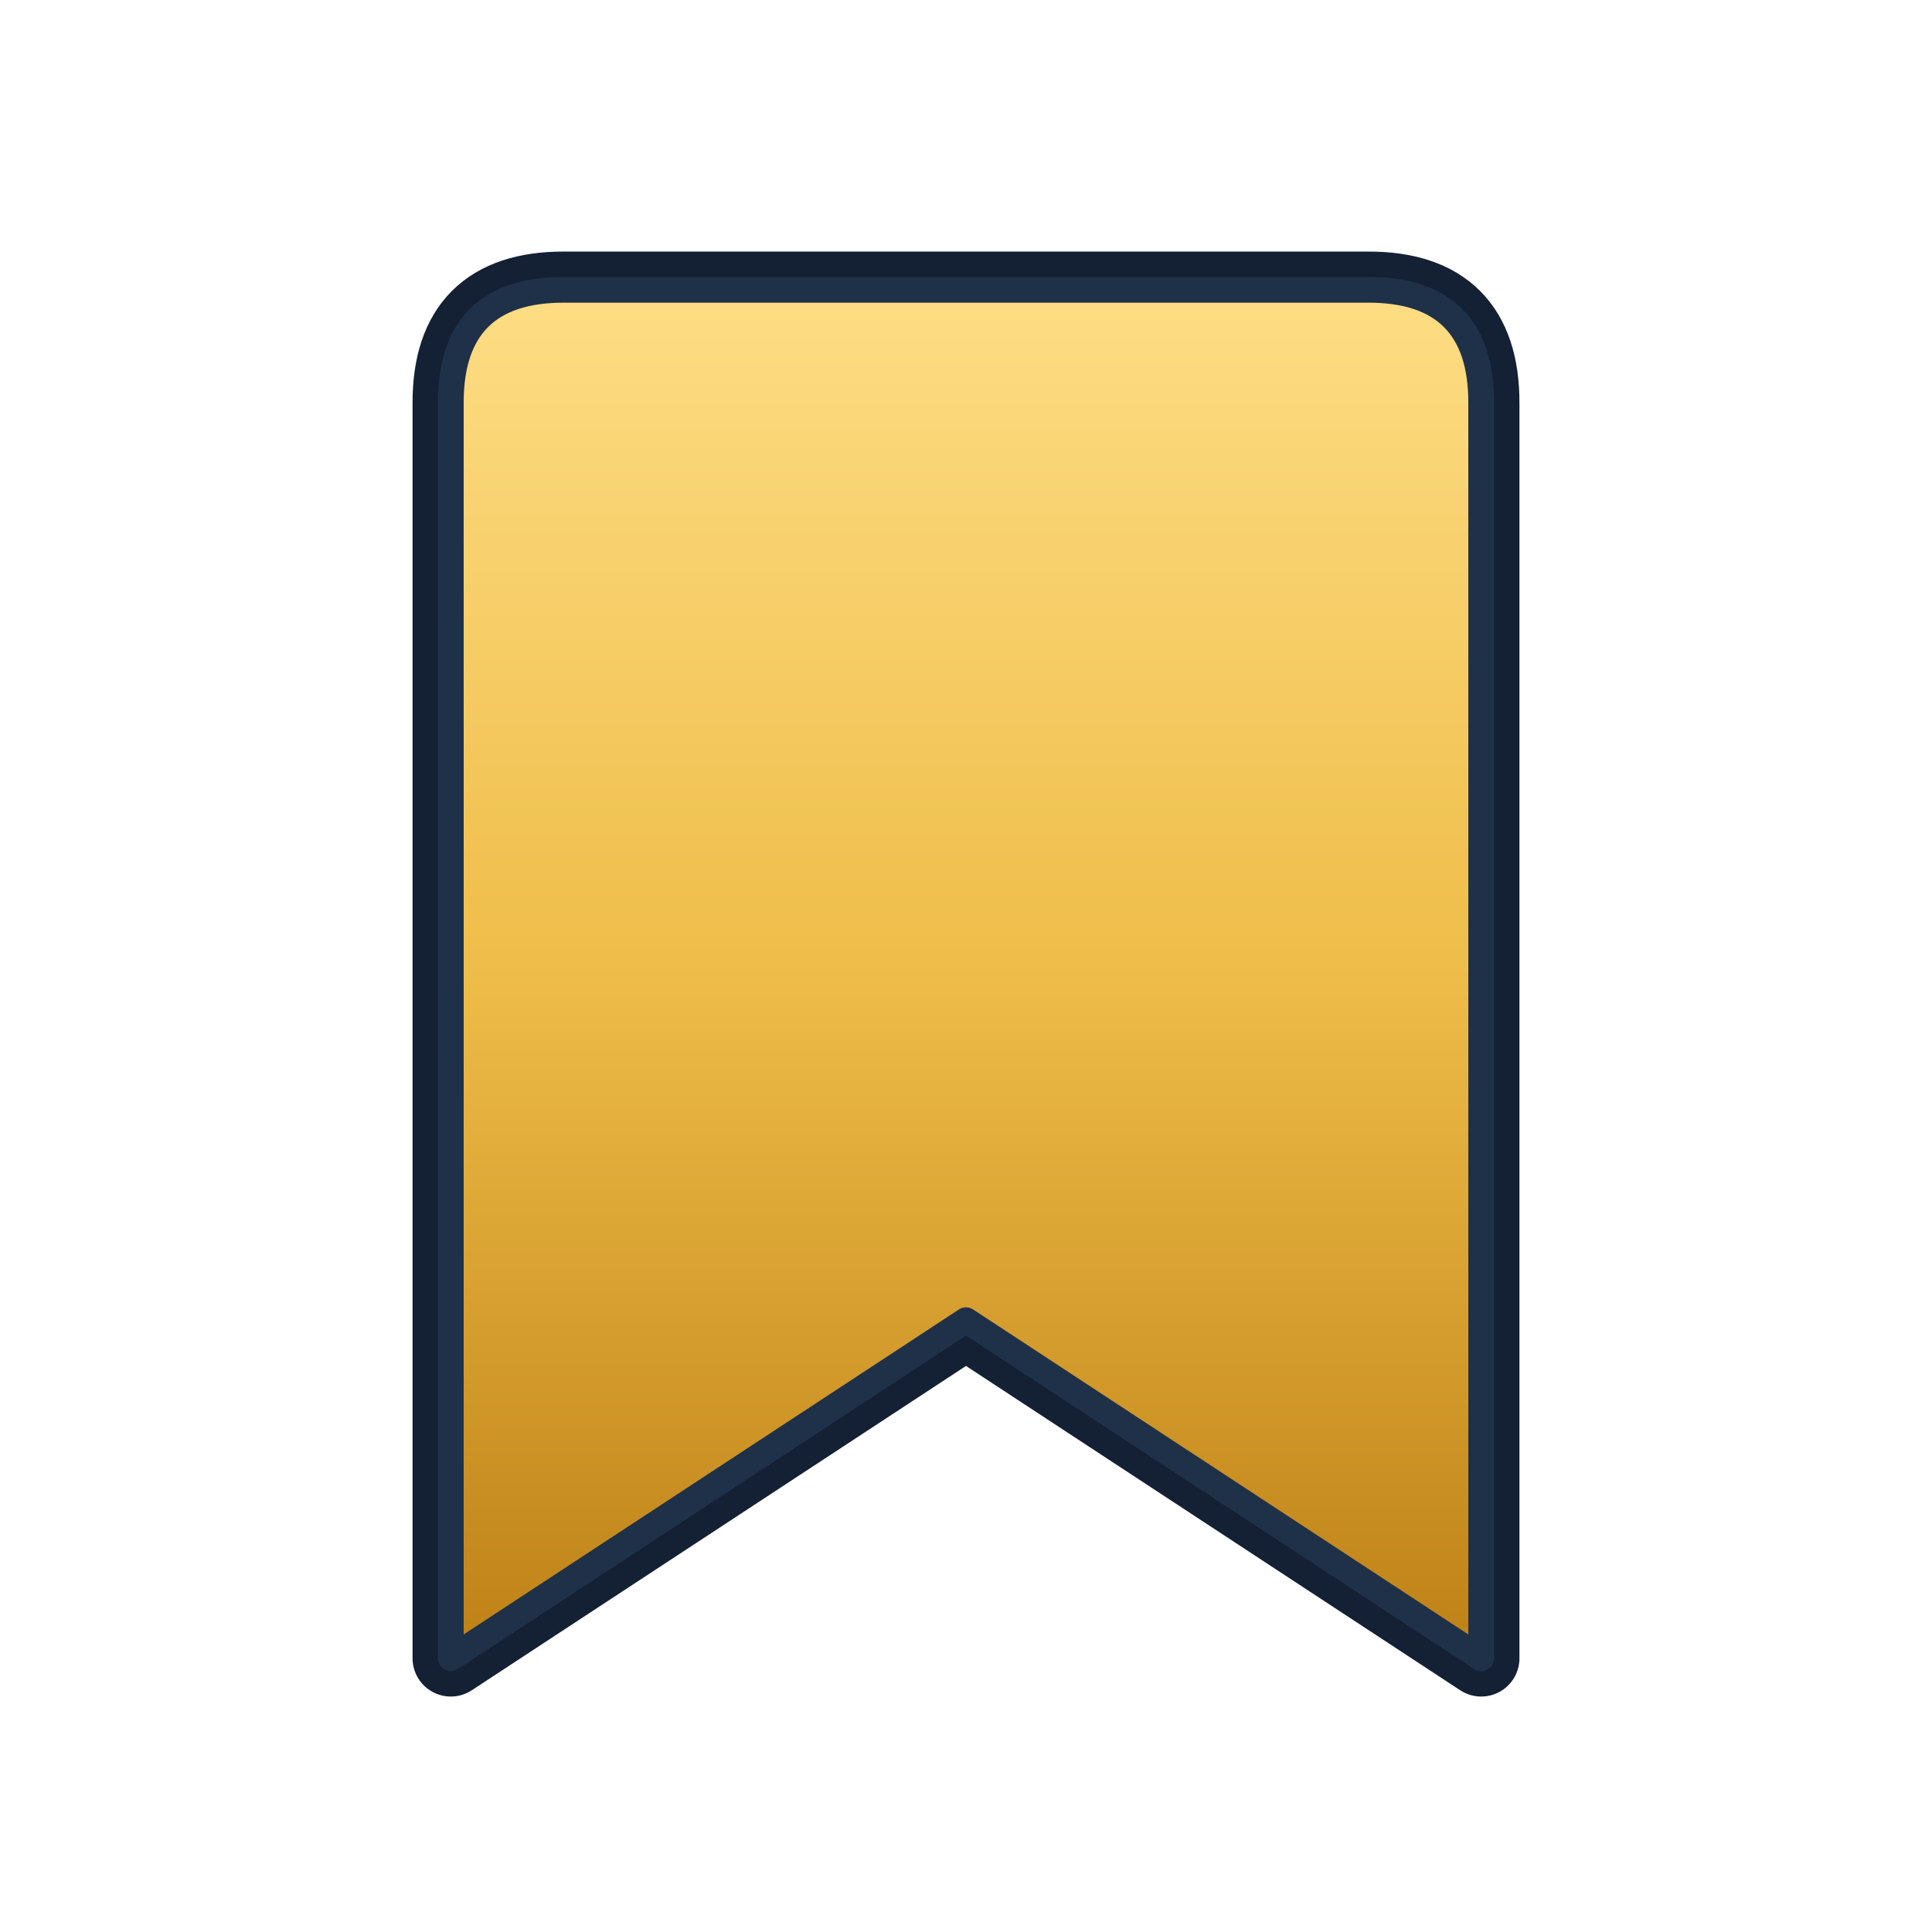
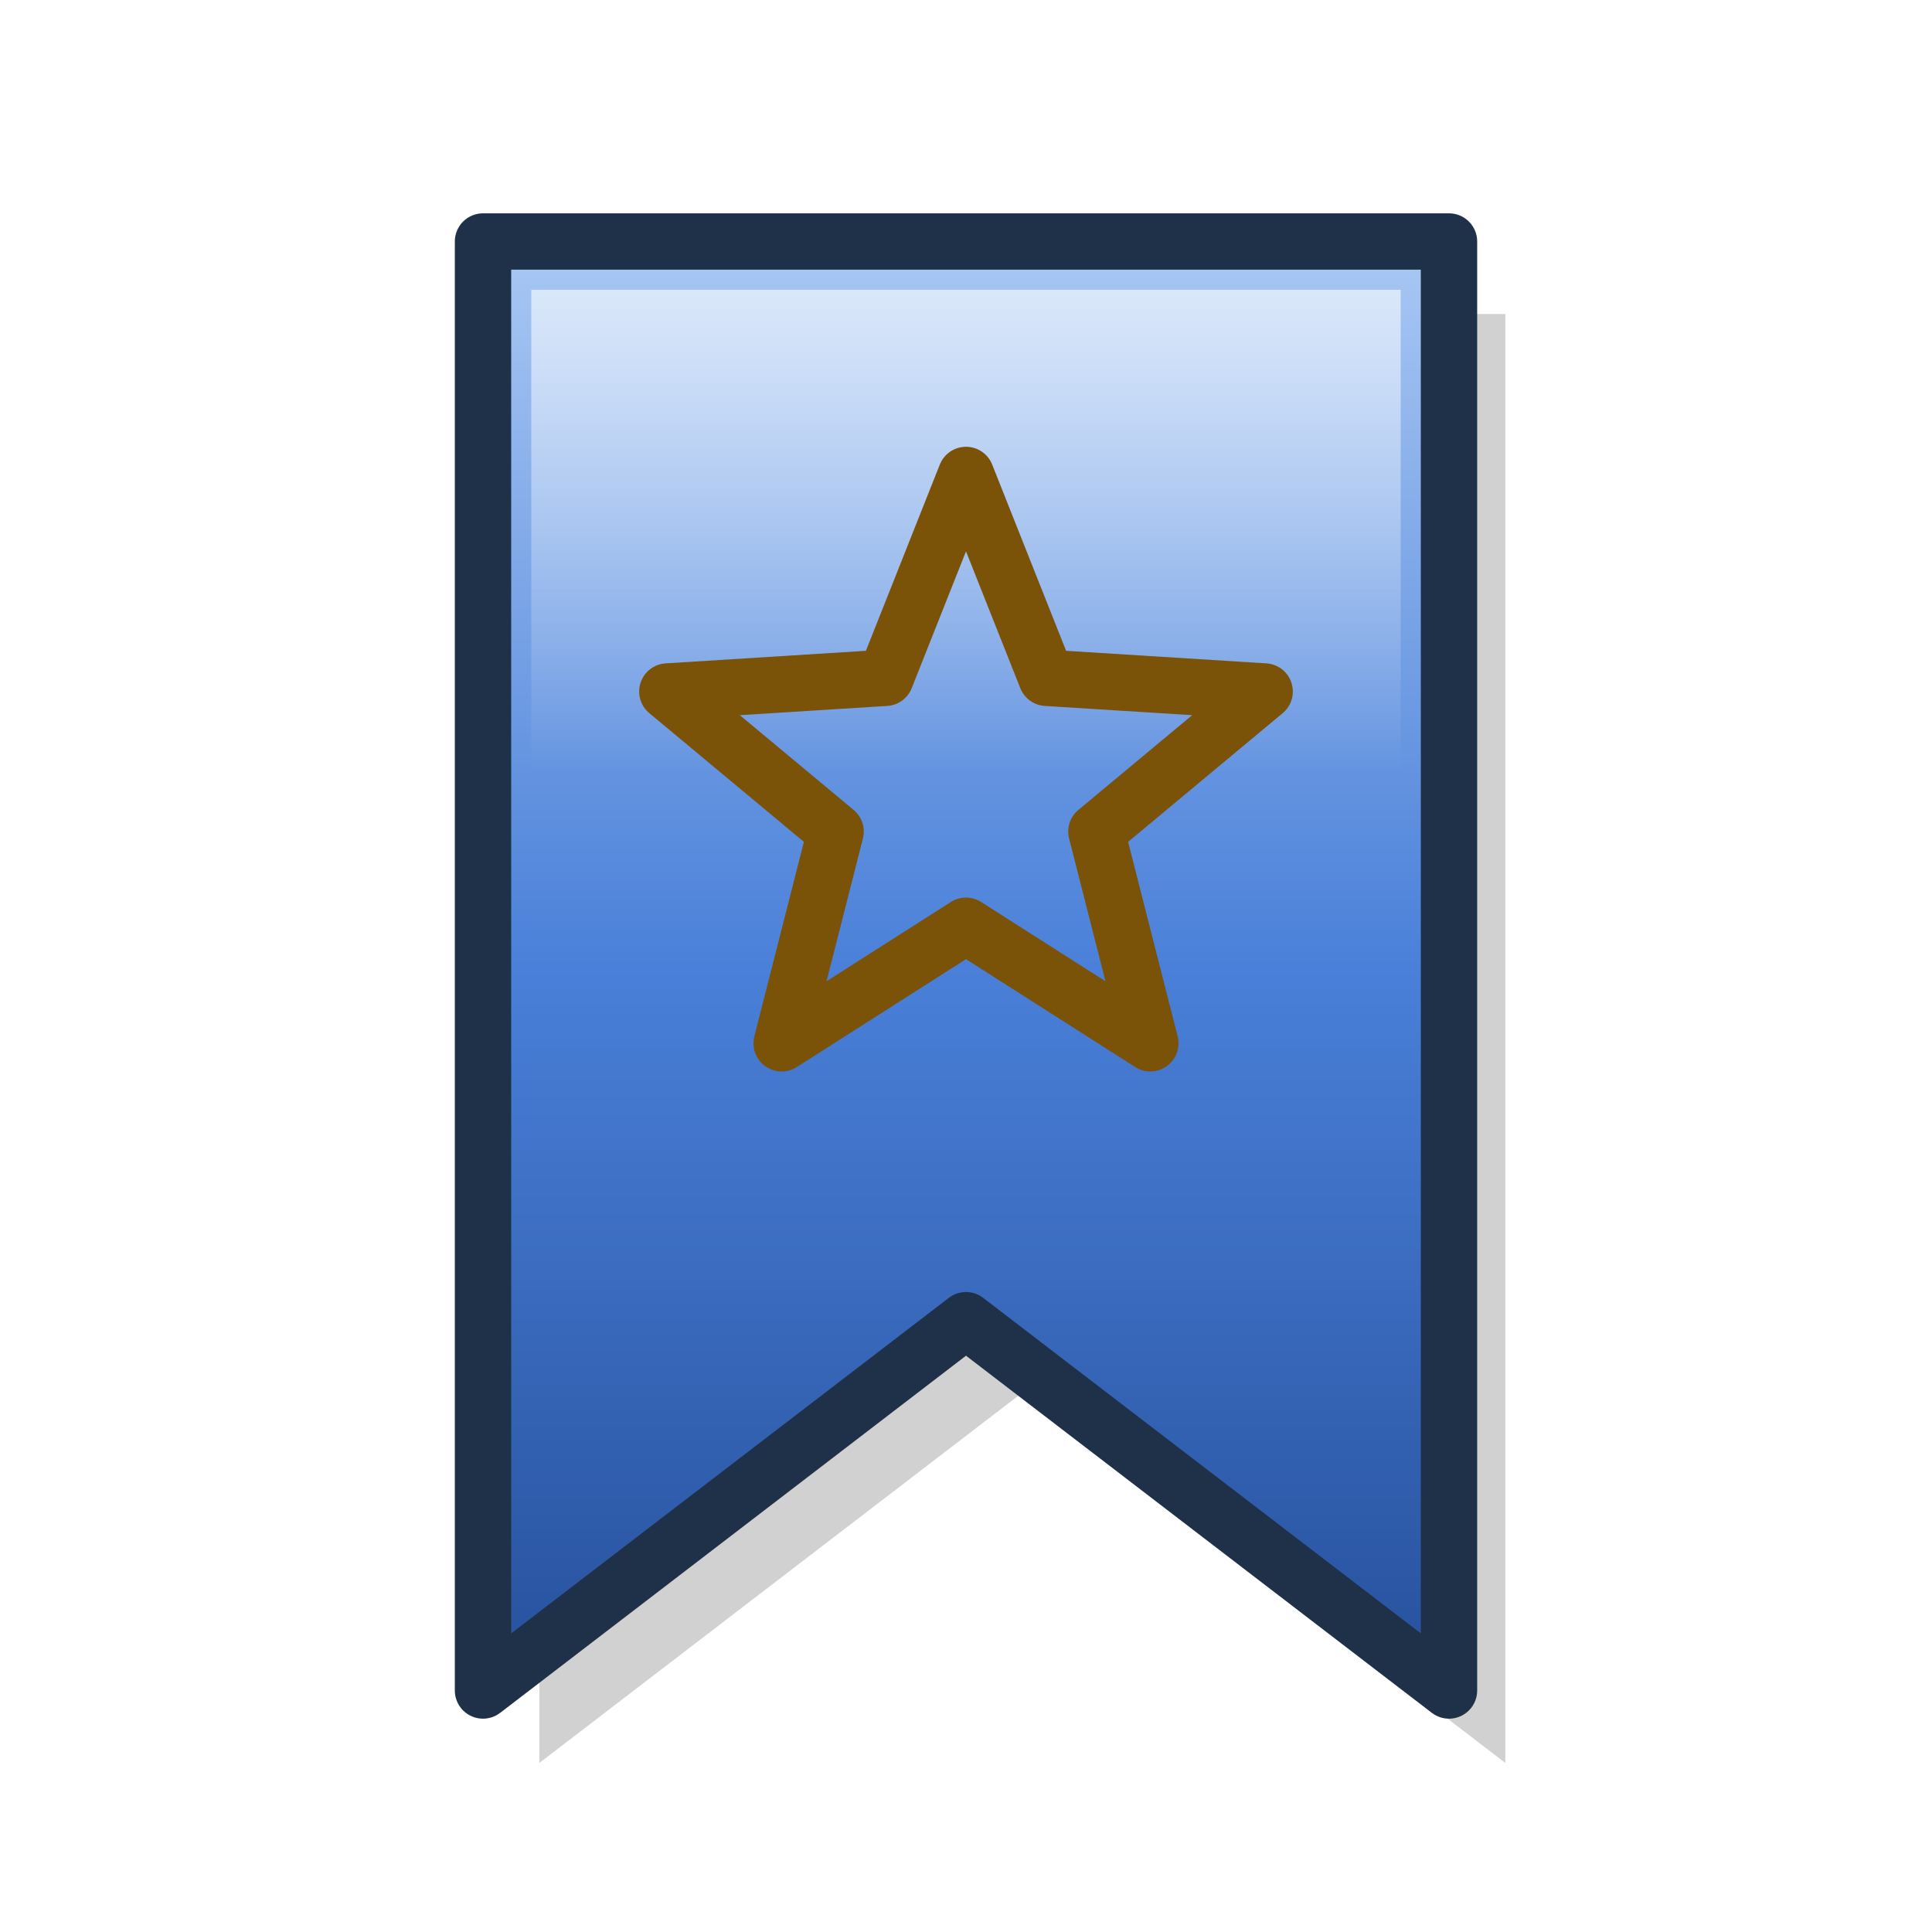
<svg xmlns="http://www.w3.org/2000/svg" viewBox="0 0 24 24" width="24" height="24">
  <defs>
-     <linearGradient id="g" x1="12" y1="2.8" x2="12" y2="21.2" gradientUnits="userSpaceOnUse">
-       <stop offset="0" stop-color="#ffe08a" />
-       <stop offset="0.5" stop-color="#efbd49" />
-       <stop offset="1" stop-color="#ba7c12" />
+     <linearGradient id="g" x1="0" y1="0" x2="0" y2="1">
+       <stop offset="0" stop-color="#a9c8f4" />
+       <stop offset="0.5" stop-color="#4a80d9" />
+       <stop offset="1" stop-color="#26509c" />
+     </linearGradient>
+     <linearGradient id="s" x1="0" y1="0" x2="0" y2="1">
+       <stop offset="0" stop-color="#fff0a6" />
+       <stop offset="0.5" stop-color="#f5c332" />
+       <stop offset="1" stop-color="#c98a12" />
+     </linearGradient>
+     <linearGradient id="gloss" x1="0" y1="0" x2="0" y2="1">
+       <stop offset="0" stop-color="#ffffff" stop-opacity="0.6" />
+       <stop offset="1" stop-color="#ffffff" stop-opacity="0" />
    </linearGradient>
  </defs>
-   <path d="M7 3.6 L 17 3.6 Q 18.4 3.6 18.4 5 L 18.4 20.6 L 12 16.4 L 5.6 20.6 L 5.6 5 Q 5.6 3.6 7 3.6 Z" fill="none" stroke="#142033" stroke-width="0.95" stroke-linejoin="round" stroke-linecap="round" />
-   <path d="M7 3.6 L 17 3.6 Q 18.4 3.6 18.4 5 L 18.4 20.6 L 12 16.4 L 5.6 20.6 L 5.6 5 Q 5.6 3.6 7 3.6 Z" fill="url(#g)" stroke="#1f3149" stroke-width="0.32" stroke-linejoin="round" stroke-linecap="round" />
+   <path d="M6 3 H18 V21 L12 16.4 L6 21 Z" fill="#000000" opacity="0.18" transform="translate(0.7 0.9)" />
+   <path d="M6 3 H18 V21 L12 16.4 L6 21 Z" fill="url(#g)" stroke="#1f3149" stroke-width="0.7" stroke-linejoin="round" />
+   <path d="M6.6 3.6 H17.4 V9.6 H6.6 Z" fill="url(#gloss)" />
+   <path d="M12.00 5.90 L13.00 8.42 L15.71 8.59 L13.62 10.33 L14.29 12.96 L12.00 11.50 L9.71 12.96 L10.38 10.33 L8.29 8.59 L11.00 8.42 Z" fill="none" stroke="#7a5208" stroke-width="0.7" stroke-linejoin="round" />
</svg>
